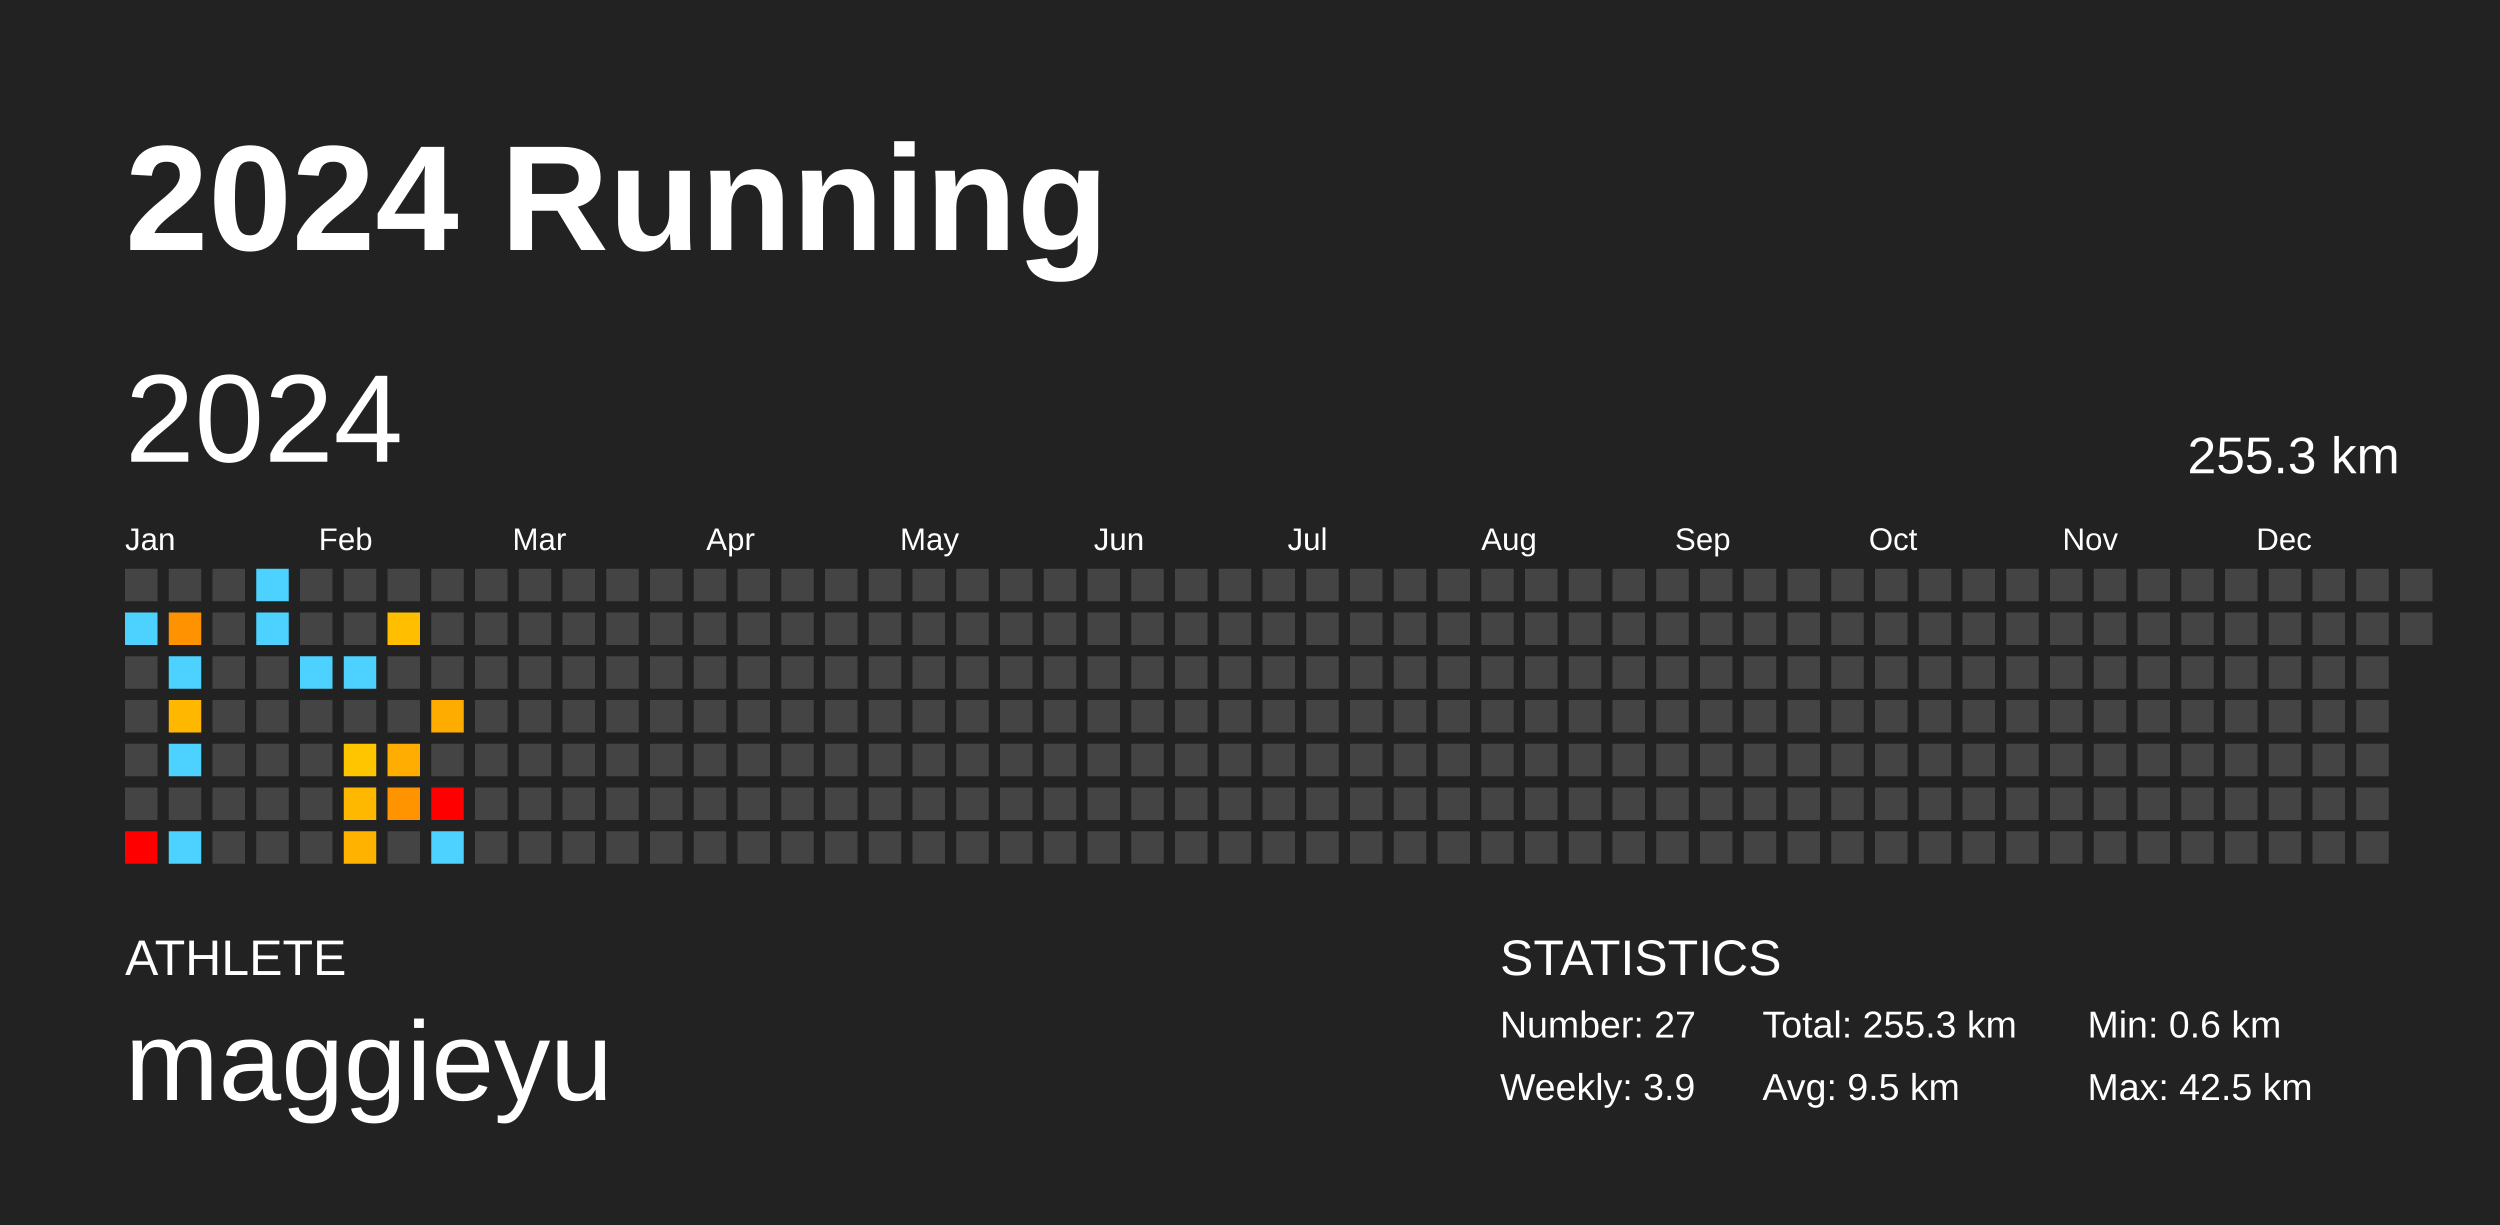
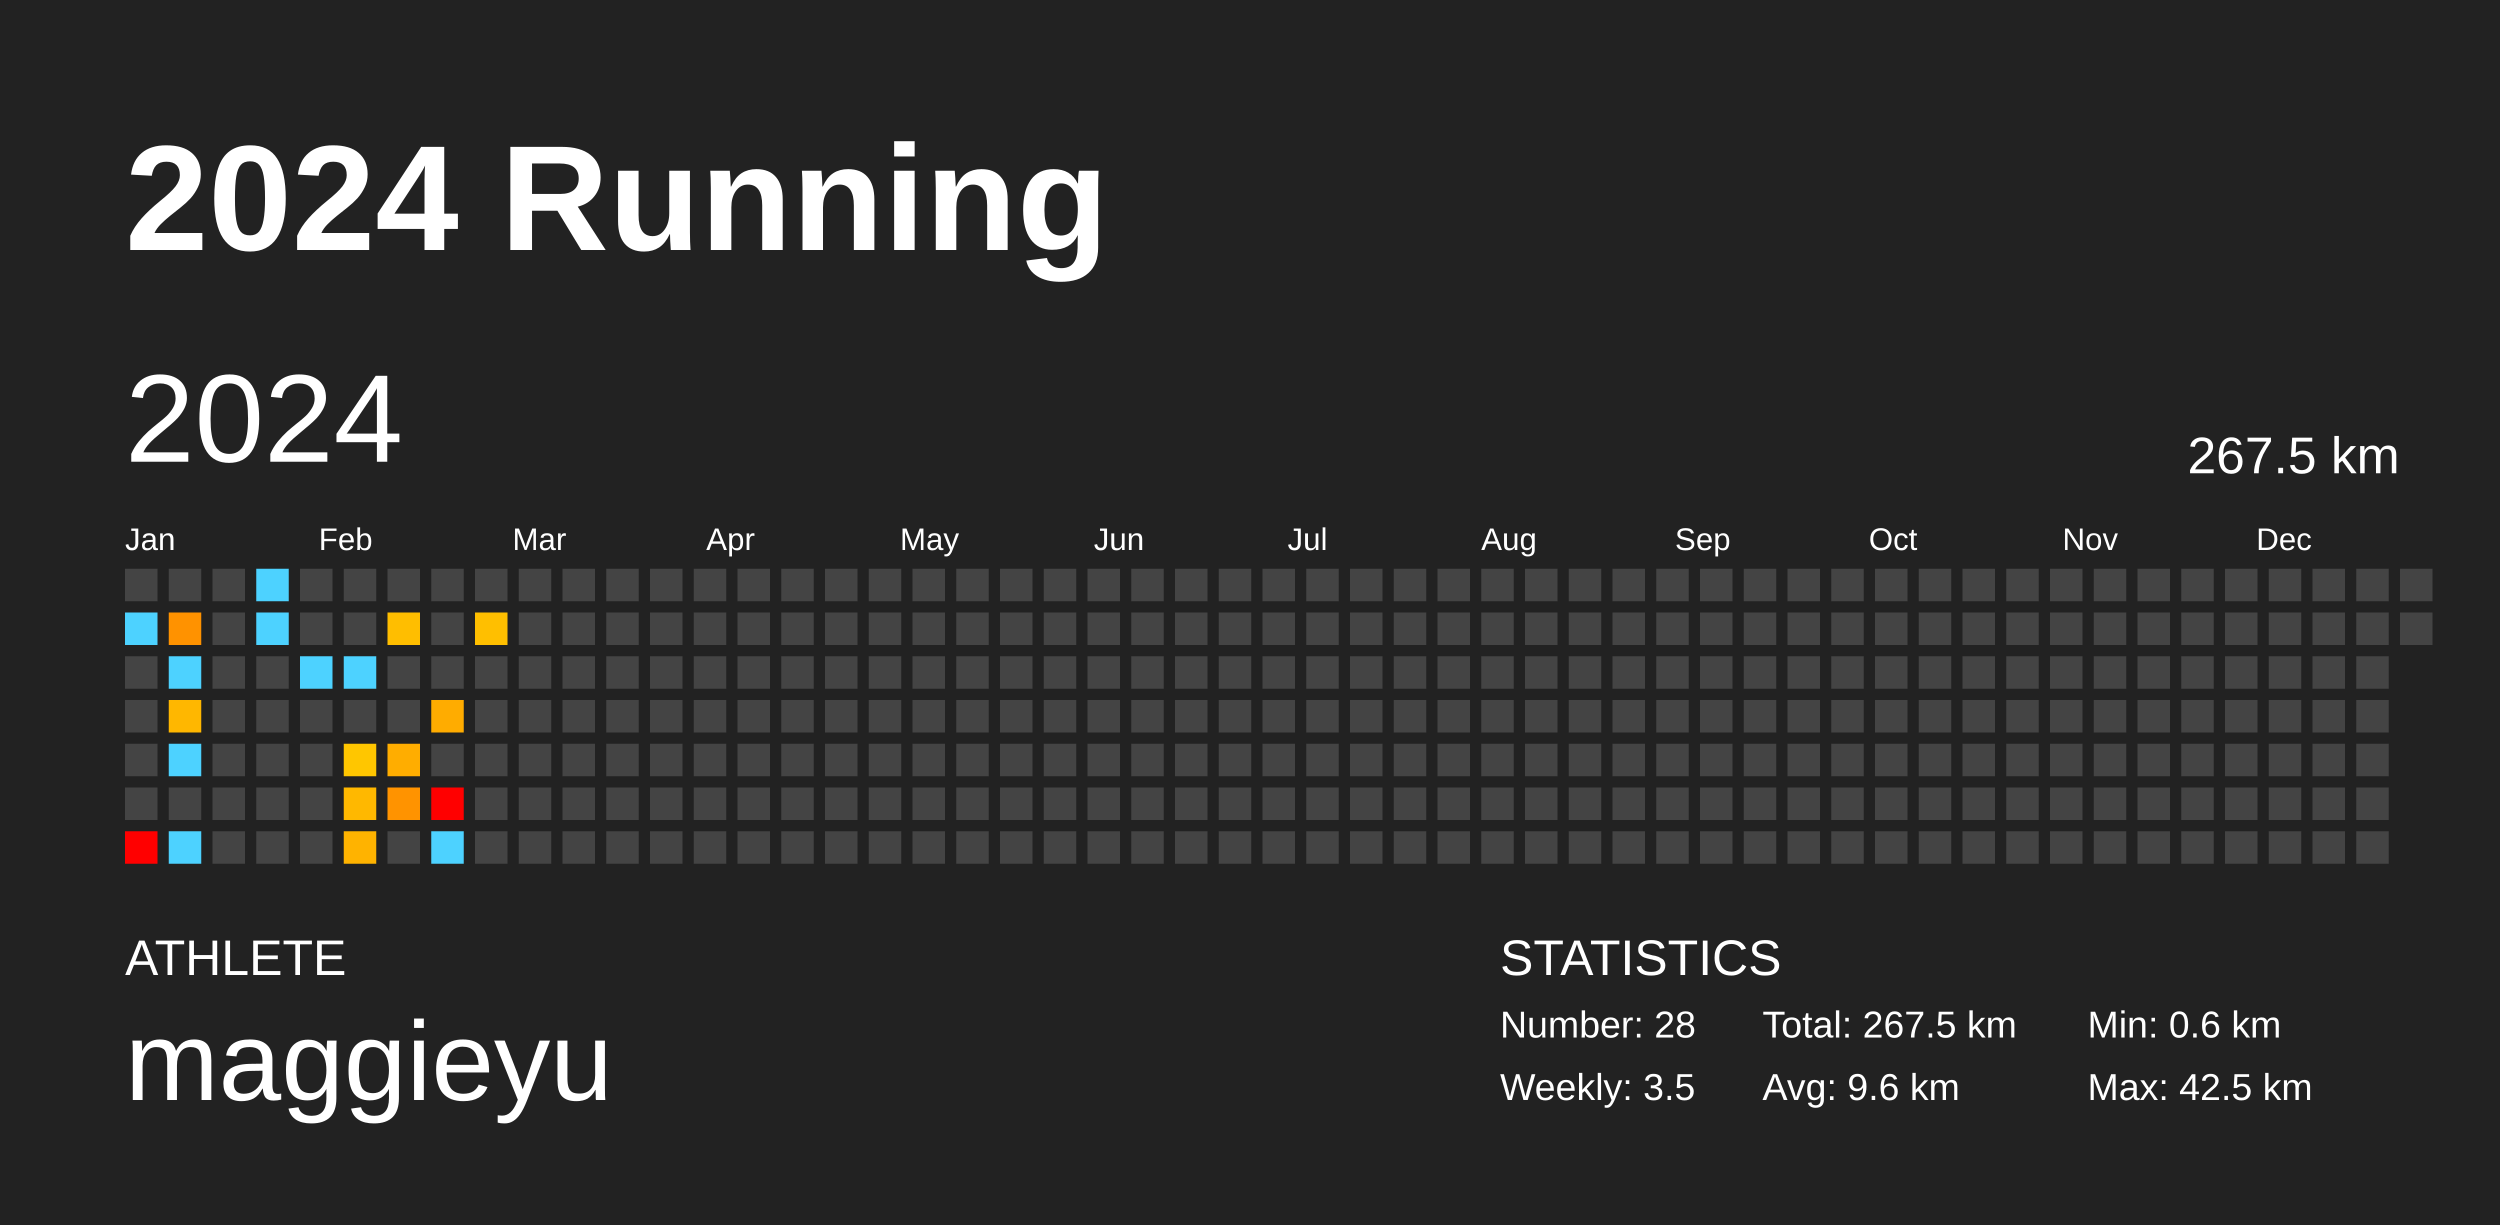
<svg xmlns="http://www.w3.org/2000/svg" baseProfile="full" height="98mm" version="1.1" viewBox="0,0,200,98" width="200mm">
  <defs />
  <rect fill="#222222" height="98" width="200" x="0" y="0" />
  <text fill="#FFFFFF" style="font-size:12px; font-family:Arial; font-weight:bold;" x="10" y="20">2024 Running</text>
  <text fill="#FFFFFF" style="font-size:4px; font-family:Arial" x="10" y="78">ATHLETE</text>
  <text fill="#FFFFFF" style="font-size:9px; font-family:Arial" x="10" y="88">maggieyu</text>
  <text fill="#FFFFFF" style="font-size:4px; font-family:Arial" x="120" y="78">STATISTICS</text>
-   <text fill="#FFFFFF" style="font-size:3px; font-family:Arial" x="120" y="83">Number: 27</text>
-   <text fill="#FFFFFF" style="font-size:3px; font-family:Arial" x="120" y="88">Weekly: 3.9</text>
-   <text fill="#FFFFFF" style="font-size:3px; font-family:Arial" x="141" y="83">Total: 255.3 km</text>
-   <text fill="#FFFFFF" style="font-size:3px; font-family:Arial" x="141" y="88">Avg: 9.5 km</text>
+   <text fill="#FFFFFF" style="font-size:3px; font-family:Arial" x="120" y="83">Number: 28</text>
+   <text fill="#FFFFFF" style="font-size:3px; font-family:Arial" x="120" y="88">Weekly: 3.5</text>
+   <text fill="#FFFFFF" style="font-size:3px; font-family:Arial" x="141" y="83">Total: 267.5 km</text>
+   <text fill="#FFFFFF" style="font-size:3px; font-family:Arial" x="141" y="88">Avg: 9.6 km</text>
  <text fill="#FFFFFF" style="font-size:3px; font-family:Arial" x="167" y="83">Min: 0.6 km</text>
  <text fill="#FFFFFF" style="font-size:3px; font-family:Arial" x="167" y="88">Max: 42.5 km</text>
  <text dominant-baseline="hanging" fill="#FFFFFF" style="font-size:10.0px; font-family:Arial;" x="10" y="30">2024</text>
-   <text dominant-baseline="hanging" fill="#FFFFFF" style="font-size:4.125px; font-family:Arial;" x="175" y="35">255.3 km</text>
+   <text dominant-baseline="hanging" fill="#FFFFFF" style="font-size:4.125px; font-family:Arial;" x="175" y="35">267.5 km</text>
  <text fill="#FFFFFF" style="font-size:2.5px; font-family:Arial" x="10.0" y="44">Jan</text>
  <text fill="#FFFFFF" style="font-size:2.5px; font-family:Arial" x="25.5" y="44">Feb</text>
  <text fill="#FFFFFF" style="font-size:2.5px; font-family:Arial" x="41.0" y="44">Mar</text>
  <text fill="#FFFFFF" style="font-size:2.5px; font-family:Arial" x="56.5" y="44">Apr</text>
  <text fill="#FFFFFF" style="font-size:2.5px; font-family:Arial" x="72.0" y="44">May</text>
  <text fill="#FFFFFF" style="font-size:2.5px; font-family:Arial" x="87.5" y="44">Jun</text>
  <text fill="#FFFFFF" style="font-size:2.5px; font-family:Arial" x="103.0" y="44">Jul</text>
  <text fill="#FFFFFF" style="font-size:2.5px; font-family:Arial" x="118.5" y="44">Aug</text>
  <text fill="#FFFFFF" style="font-size:2.5px; font-family:Arial" x="134.0" y="44">Sep</text>
  <text fill="#FFFFFF" style="font-size:2.5px; font-family:Arial" x="149.5" y="44">Oct</text>
  <text fill="#FFFFFF" style="font-size:2.5px; font-family:Arial" x="165.0" y="44">Nov</text>
  <text fill="#FFFFFF" style="font-size:2.5px; font-family:Arial" x="180.5" y="44">Dec</text>
  <rect fill="#444444" height="2.6" width="2.6" x="10.0" y="45.5" />
  <rect fill="#4dd2ff" height="2.6" width="2.6" x="10.0" y="49.0" />
  <rect fill="#444444" height="2.6" width="2.6" x="10.0" y="52.5" />
  <rect fill="#444444" height="2.6" width="2.6" x="10.0" y="56.0" />
  <rect fill="#444444" height="2.6" width="2.6" x="10.0" y="59.5" />
  <rect fill="#444444" height="2.6" width="2.6" x="10.0" y="63.0" />
  <rect fill="red" height="2.6" width="2.6" x="10.0" y="66.5" />
  <rect fill="#444444" height="2.6" width="2.6" x="13.5" y="45.5" />
  <rect fill="#ff9200" height="2.6" width="2.6" x="13.5" y="49.0" />
  <rect fill="#4dd2ff" height="2.6" width="2.6" x="13.5" y="52.5" />
  <rect fill="#ffb700" height="2.6" width="2.6" x="13.5" y="56.0" />
  <rect fill="#4dd2ff" height="2.6" width="2.6" x="13.5" y="59.5" />
  <rect fill="#444444" height="2.6" width="2.6" x="13.5" y="63.0" />
  <rect fill="#4dd2ff" height="2.6" width="2.6" x="13.5" y="66.5" />
  <rect fill="#444444" height="2.6" width="2.6" x="17.0" y="45.5" />
  <rect fill="#444444" height="2.6" width="2.6" x="17.0" y="49.0" />
  <rect fill="#444444" height="2.6" width="2.6" x="17.0" y="52.5" />
  <rect fill="#444444" height="2.6" width="2.6" x="17.0" y="56.0" />
  <rect fill="#444444" height="2.6" width="2.6" x="17.0" y="59.5" />
  <rect fill="#444444" height="2.6" width="2.6" x="17.0" y="63.0" />
  <rect fill="#444444" height="2.6" width="2.6" x="17.0" y="66.5" />
  <rect fill="#4dd2ff" height="2.6" width="2.6" x="20.5" y="45.5" />
  <rect fill="#4dd2ff" height="2.6" width="2.6" x="20.5" y="49.0" />
  <rect fill="#444444" height="2.6" width="2.6" x="20.5" y="52.5" />
  <rect fill="#444444" height="2.6" width="2.6" x="20.5" y="56.0" />
  <rect fill="#444444" height="2.6" width="2.6" x="20.5" y="59.5" />
  <rect fill="#444444" height="2.6" width="2.6" x="20.5" y="63.0" />
  <rect fill="#444444" height="2.6" width="2.6" x="20.5" y="66.5" />
  <rect fill="#444444" height="2.6" width="2.6" x="24.0" y="45.5" />
  <rect fill="#444444" height="2.6" width="2.6" x="24.0" y="49.0" />
  <rect fill="#4dd2ff" height="2.6" width="2.6" x="24.0" y="52.5" />
  <rect fill="#444444" height="2.6" width="2.6" x="24.0" y="56.0" />
  <rect fill="#444444" height="2.6" width="2.6" x="24.0" y="59.5" />
  <rect fill="#444444" height="2.6" width="2.6" x="24.0" y="63.0" />
  <rect fill="#444444" height="2.6" width="2.6" x="24.0" y="66.5" />
  <rect fill="#444444" height="2.6" width="2.6" x="27.5" y="45.5" />
  <rect fill="#444444" height="2.6" width="2.6" x="27.5" y="49.0" />
  <rect fill="#4dd2ff" height="2.6" width="2.6" x="27.5" y="52.5" />
  <rect fill="#444444" height="2.6" width="2.6" x="27.5" y="56.0" />
  <rect fill="#ffc600" height="2.6" width="2.6" x="27.5" y="59.5" />
  <rect fill="#ffb800" height="2.6" width="2.6" x="27.5" y="63.0" />
  <rect fill="#ffb300" height="2.6" width="2.6" x="27.5" y="66.5" />
  <rect fill="#444444" height="2.6" width="2.6" x="31.0" y="45.5" />
  <rect fill="#ffbe00" height="2.6" width="2.6" x="31.0" y="49.0" />
  <rect fill="#444444" height="2.6" width="2.6" x="31.0" y="52.5" />
  <rect fill="#444444" height="2.6" width="2.6" x="31.0" y="56.0" />
  <rect fill="#ffad00" height="2.6" width="2.6" x="31.0" y="59.5" />
  <rect fill="#ff9300" height="2.6" width="2.6" x="31.0" y="63.0" />
  <rect fill="#444444" height="2.6" width="2.6" x="31.0" y="66.5" />
  <rect fill="#444444" height="2.6" width="2.6" x="34.5" y="45.5" />
  <rect fill="#444444" height="2.6" width="2.6" x="34.5" y="49.0" />
  <rect fill="#444444" height="2.6" width="2.6" x="34.5" y="52.5" />
  <rect fill="#ffac00" height="2.6" width="2.6" x="34.5" y="56.0" />
  <rect fill="#444444" height="2.6" width="2.6" x="34.5" y="59.5" />
  <rect fill="red" height="2.6" width="2.6" x="34.5" y="63.0" />
  <rect fill="#4dd2ff" height="2.6" width="2.6" x="34.5" y="66.5" />
  <rect fill="#444444" height="2.6" width="2.6" x="38.0" y="45.5" />
-   <rect fill="#444444" height="2.6" width="2.6" x="38.0" y="49.0" />
+   <rect fill="#ffbf00" height="2.6" width="2.6" x="38.0" y="49.0" />
  <rect fill="#444444" height="2.6" width="2.6" x="38.0" y="52.5" />
  <rect fill="#444444" height="2.6" width="2.6" x="38.0" y="56.0" />
  <rect fill="#444444" height="2.6" width="2.6" x="38.0" y="59.5" />
  <rect fill="#444444" height="2.6" width="2.6" x="38.0" y="63.0" />
  <rect fill="#444444" height="2.6" width="2.6" x="38.0" y="66.5" />
  <rect fill="#444444" height="2.6" width="2.6" x="41.5" y="45.5" />
  <rect fill="#444444" height="2.6" width="2.6" x="41.5" y="49.0" />
  <rect fill="#444444" height="2.6" width="2.6" x="41.5" y="52.5" />
  <rect fill="#444444" height="2.6" width="2.6" x="41.5" y="56.0" />
  <rect fill="#444444" height="2.6" width="2.6" x="41.5" y="59.5" />
  <rect fill="#444444" height="2.6" width="2.6" x="41.5" y="63.0" />
  <rect fill="#444444" height="2.6" width="2.6" x="41.5" y="66.5" />
  <rect fill="#444444" height="2.6" width="2.6" x="45.0" y="45.5" />
  <rect fill="#444444" height="2.6" width="2.6" x="45.0" y="49.0" />
  <rect fill="#444444" height="2.6" width="2.6" x="45.0" y="52.5" />
  <rect fill="#444444" height="2.6" width="2.6" x="45.0" y="56.0" />
  <rect fill="#444444" height="2.6" width="2.6" x="45.0" y="59.5" />
  <rect fill="#444444" height="2.6" width="2.6" x="45.0" y="63.0" />
  <rect fill="#444444" height="2.6" width="2.6" x="45.0" y="66.5" />
  <rect fill="#444444" height="2.6" width="2.6" x="48.5" y="45.5" />
  <rect fill="#444444" height="2.6" width="2.6" x="48.5" y="49.0" />
  <rect fill="#444444" height="2.6" width="2.6" x="48.5" y="52.5" />
  <rect fill="#444444" height="2.6" width="2.6" x="48.5" y="56.0" />
  <rect fill="#444444" height="2.6" width="2.6" x="48.5" y="59.5" />
  <rect fill="#444444" height="2.6" width="2.6" x="48.5" y="63.0" />
  <rect fill="#444444" height="2.6" width="2.6" x="48.5" y="66.5" />
  <rect fill="#444444" height="2.6" width="2.6" x="52.0" y="45.5" />
  <rect fill="#444444" height="2.6" width="2.6" x="52.0" y="49.0" />
  <rect fill="#444444" height="2.6" width="2.6" x="52.0" y="52.5" />
  <rect fill="#444444" height="2.6" width="2.6" x="52.0" y="56.0" />
  <rect fill="#444444" height="2.6" width="2.6" x="52.0" y="59.5" />
  <rect fill="#444444" height="2.6" width="2.6" x="52.0" y="63.0" />
  <rect fill="#444444" height="2.6" width="2.6" x="52.0" y="66.5" />
  <rect fill="#444444" height="2.6" width="2.6" x="55.5" y="45.5" />
  <rect fill="#444444" height="2.6" width="2.6" x="55.5" y="49.0" />
  <rect fill="#444444" height="2.6" width="2.6" x="55.5" y="52.5" />
  <rect fill="#444444" height="2.6" width="2.6" x="55.5" y="56.0" />
  <rect fill="#444444" height="2.6" width="2.6" x="55.5" y="59.5" />
  <rect fill="#444444" height="2.6" width="2.6" x="55.5" y="63.0" />
  <rect fill="#444444" height="2.6" width="2.6" x="55.5" y="66.5" />
  <rect fill="#444444" height="2.6" width="2.6" x="59.0" y="45.5" />
  <rect fill="#444444" height="2.6" width="2.6" x="59.0" y="49.0" />
  <rect fill="#444444" height="2.6" width="2.6" x="59.0" y="52.5" />
  <rect fill="#444444" height="2.6" width="2.6" x="59.0" y="56.0" />
  <rect fill="#444444" height="2.6" width="2.6" x="59.0" y="59.5" />
  <rect fill="#444444" height="2.6" width="2.6" x="59.0" y="63.0" />
  <rect fill="#444444" height="2.6" width="2.6" x="59.0" y="66.5" />
  <rect fill="#444444" height="2.6" width="2.6" x="62.5" y="45.5" />
  <rect fill="#444444" height="2.6" width="2.6" x="62.5" y="49.0" />
  <rect fill="#444444" height="2.6" width="2.6" x="62.5" y="52.5" />
  <rect fill="#444444" height="2.6" width="2.6" x="62.5" y="56.0" />
  <rect fill="#444444" height="2.6" width="2.6" x="62.5" y="59.5" />
  <rect fill="#444444" height="2.6" width="2.6" x="62.5" y="63.0" />
  <rect fill="#444444" height="2.6" width="2.6" x="62.5" y="66.5" />
  <rect fill="#444444" height="2.6" width="2.6" x="66.0" y="45.5" />
  <rect fill="#444444" height="2.6" width="2.6" x="66.0" y="49.0" />
  <rect fill="#444444" height="2.6" width="2.6" x="66.0" y="52.5" />
  <rect fill="#444444" height="2.6" width="2.6" x="66.0" y="56.0" />
  <rect fill="#444444" height="2.6" width="2.6" x="66.0" y="59.5" />
  <rect fill="#444444" height="2.6" width="2.6" x="66.0" y="63.0" />
  <rect fill="#444444" height="2.6" width="2.6" x="66.0" y="66.5" />
  <rect fill="#444444" height="2.6" width="2.6" x="69.5" y="45.5" />
  <rect fill="#444444" height="2.6" width="2.6" x="69.5" y="49.0" />
  <rect fill="#444444" height="2.6" width="2.6" x="69.5" y="52.5" />
  <rect fill="#444444" height="2.6" width="2.6" x="69.5" y="56.0" />
  <rect fill="#444444" height="2.6" width="2.6" x="69.5" y="59.5" />
  <rect fill="#444444" height="2.6" width="2.6" x="69.5" y="63.0" />
  <rect fill="#444444" height="2.6" width="2.6" x="69.5" y="66.5" />
  <rect fill="#444444" height="2.6" width="2.6" x="73.0" y="45.5" />
  <rect fill="#444444" height="2.6" width="2.6" x="73.0" y="49.0" />
  <rect fill="#444444" height="2.6" width="2.6" x="73.0" y="52.5" />
  <rect fill="#444444" height="2.6" width="2.6" x="73.0" y="56.0" />
  <rect fill="#444444" height="2.6" width="2.6" x="73.0" y="59.5" />
  <rect fill="#444444" height="2.6" width="2.6" x="73.0" y="63.0" />
  <rect fill="#444444" height="2.6" width="2.6" x="73.0" y="66.5" />
  <rect fill="#444444" height="2.6" width="2.6" x="76.5" y="45.5" />
  <rect fill="#444444" height="2.6" width="2.6" x="76.5" y="49.0" />
  <rect fill="#444444" height="2.6" width="2.6" x="76.5" y="52.5" />
  <rect fill="#444444" height="2.6" width="2.6" x="76.5" y="56.0" />
  <rect fill="#444444" height="2.6" width="2.6" x="76.5" y="59.5" />
  <rect fill="#444444" height="2.6" width="2.6" x="76.5" y="63.0" />
  <rect fill="#444444" height="2.6" width="2.6" x="76.5" y="66.5" />
  <rect fill="#444444" height="2.6" width="2.6" x="80.0" y="45.5" />
  <rect fill="#444444" height="2.6" width="2.6" x="80.0" y="49.0" />
  <rect fill="#444444" height="2.6" width="2.6" x="80.0" y="52.5" />
  <rect fill="#444444" height="2.6" width="2.6" x="80.0" y="56.0" />
  <rect fill="#444444" height="2.6" width="2.6" x="80.0" y="59.5" />
  <rect fill="#444444" height="2.6" width="2.6" x="80.0" y="63.0" />
  <rect fill="#444444" height="2.6" width="2.6" x="80.0" y="66.5" />
  <rect fill="#444444" height="2.6" width="2.6" x="83.5" y="45.5" />
  <rect fill="#444444" height="2.6" width="2.6" x="83.5" y="49.0" />
  <rect fill="#444444" height="2.6" width="2.6" x="83.5" y="52.5" />
  <rect fill="#444444" height="2.6" width="2.6" x="83.5" y="56.0" />
  <rect fill="#444444" height="2.6" width="2.6" x="83.5" y="59.5" />
  <rect fill="#444444" height="2.6" width="2.6" x="83.5" y="63.0" />
  <rect fill="#444444" height="2.6" width="2.6" x="83.5" y="66.5" />
  <rect fill="#444444" height="2.6" width="2.6" x="87.0" y="45.5" />
  <rect fill="#444444" height="2.6" width="2.6" x="87.0" y="49.0" />
  <rect fill="#444444" height="2.6" width="2.6" x="87.0" y="52.5" />
  <rect fill="#444444" height="2.6" width="2.6" x="87.0" y="56.0" />
  <rect fill="#444444" height="2.6" width="2.6" x="87.0" y="59.5" />
  <rect fill="#444444" height="2.6" width="2.6" x="87.0" y="63.0" />
  <rect fill="#444444" height="2.6" width="2.6" x="87.0" y="66.5" />
  <rect fill="#444444" height="2.6" width="2.6" x="90.5" y="45.5" />
  <rect fill="#444444" height="2.6" width="2.6" x="90.5" y="49.0" />
  <rect fill="#444444" height="2.6" width="2.6" x="90.5" y="52.5" />
  <rect fill="#444444" height="2.6" width="2.6" x="90.5" y="56.0" />
  <rect fill="#444444" height="2.6" width="2.6" x="90.5" y="59.5" />
  <rect fill="#444444" height="2.6" width="2.6" x="90.5" y="63.0" />
  <rect fill="#444444" height="2.6" width="2.6" x="90.5" y="66.5" />
  <rect fill="#444444" height="2.6" width="2.6" x="94.0" y="45.5" />
  <rect fill="#444444" height="2.6" width="2.6" x="94.0" y="49.0" />
  <rect fill="#444444" height="2.6" width="2.6" x="94.0" y="52.5" />
  <rect fill="#444444" height="2.6" width="2.6" x="94.0" y="56.0" />
  <rect fill="#444444" height="2.6" width="2.6" x="94.0" y="59.5" />
  <rect fill="#444444" height="2.6" width="2.6" x="94.0" y="63.0" />
  <rect fill="#444444" height="2.6" width="2.6" x="94.0" y="66.5" />
  <rect fill="#444444" height="2.6" width="2.6" x="97.5" y="45.5" />
  <rect fill="#444444" height="2.6" width="2.6" x="97.5" y="49.0" />
  <rect fill="#444444" height="2.6" width="2.6" x="97.5" y="52.5" />
  <rect fill="#444444" height="2.6" width="2.6" x="97.5" y="56.0" />
  <rect fill="#444444" height="2.6" width="2.6" x="97.5" y="59.5" />
  <rect fill="#444444" height="2.6" width="2.6" x="97.5" y="63.0" />
  <rect fill="#444444" height="2.6" width="2.6" x="97.5" y="66.5" />
  <rect fill="#444444" height="2.6" width="2.6" x="101.0" y="45.5" />
  <rect fill="#444444" height="2.6" width="2.6" x="101.0" y="49.0" />
  <rect fill="#444444" height="2.6" width="2.6" x="101.0" y="52.5" />
  <rect fill="#444444" height="2.6" width="2.6" x="101.0" y="56.0" />
  <rect fill="#444444" height="2.6" width="2.6" x="101.0" y="59.5" />
  <rect fill="#444444" height="2.6" width="2.6" x="101.0" y="63.0" />
  <rect fill="#444444" height="2.6" width="2.6" x="101.0" y="66.5" />
  <rect fill="#444444" height="2.6" width="2.6" x="104.5" y="45.5" />
  <rect fill="#444444" height="2.6" width="2.6" x="104.5" y="49.0" />
  <rect fill="#444444" height="2.6" width="2.6" x="104.5" y="52.5" />
  <rect fill="#444444" height="2.6" width="2.6" x="104.5" y="56.0" />
  <rect fill="#444444" height="2.6" width="2.6" x="104.5" y="59.5" />
  <rect fill="#444444" height="2.6" width="2.6" x="104.5" y="63.0" />
  <rect fill="#444444" height="2.6" width="2.6" x="104.5" y="66.5" />
  <rect fill="#444444" height="2.6" width="2.6" x="108.0" y="45.5" />
  <rect fill="#444444" height="2.6" width="2.6" x="108.0" y="49.0" />
  <rect fill="#444444" height="2.6" width="2.6" x="108.0" y="52.5" />
  <rect fill="#444444" height="2.6" width="2.6" x="108.0" y="56.0" />
  <rect fill="#444444" height="2.6" width="2.6" x="108.0" y="59.5" />
  <rect fill="#444444" height="2.6" width="2.6" x="108.0" y="63.0" />
  <rect fill="#444444" height="2.6" width="2.6" x="108.0" y="66.5" />
  <rect fill="#444444" height="2.6" width="2.6" x="111.5" y="45.5" />
  <rect fill="#444444" height="2.6" width="2.6" x="111.5" y="49.0" />
  <rect fill="#444444" height="2.6" width="2.6" x="111.5" y="52.5" />
  <rect fill="#444444" height="2.6" width="2.6" x="111.5" y="56.0" />
  <rect fill="#444444" height="2.6" width="2.6" x="111.5" y="59.5" />
  <rect fill="#444444" height="2.6" width="2.6" x="111.5" y="63.0" />
  <rect fill="#444444" height="2.6" width="2.6" x="111.5" y="66.5" />
  <rect fill="#444444" height="2.6" width="2.6" x="115.0" y="45.5" />
  <rect fill="#444444" height="2.6" width="2.6" x="115.0" y="49.0" />
  <rect fill="#444444" height="2.6" width="2.6" x="115.0" y="52.5" />
  <rect fill="#444444" height="2.6" width="2.6" x="115.0" y="56.0" />
  <rect fill="#444444" height="2.6" width="2.6" x="115.0" y="59.5" />
  <rect fill="#444444" height="2.6" width="2.6" x="115.0" y="63.0" />
  <rect fill="#444444" height="2.6" width="2.6" x="115.0" y="66.5" />
  <rect fill="#444444" height="2.6" width="2.6" x="118.5" y="45.5" />
  <rect fill="#444444" height="2.6" width="2.6" x="118.5" y="49.0" />
  <rect fill="#444444" height="2.6" width="2.6" x="118.5" y="52.5" />
  <rect fill="#444444" height="2.6" width="2.6" x="118.5" y="56.0" />
  <rect fill="#444444" height="2.6" width="2.6" x="118.5" y="59.5" />
  <rect fill="#444444" height="2.6" width="2.6" x="118.5" y="63.0" />
  <rect fill="#444444" height="2.6" width="2.6" x="118.5" y="66.5" />
  <rect fill="#444444" height="2.6" width="2.6" x="122.0" y="45.5" />
  <rect fill="#444444" height="2.6" width="2.6" x="122.0" y="49.0" />
  <rect fill="#444444" height="2.6" width="2.6" x="122.0" y="52.5" />
  <rect fill="#444444" height="2.6" width="2.6" x="122.0" y="56.0" />
  <rect fill="#444444" height="2.6" width="2.6" x="122.0" y="59.5" />
  <rect fill="#444444" height="2.6" width="2.6" x="122.0" y="63.0" />
  <rect fill="#444444" height="2.6" width="2.6" x="122.0" y="66.5" />
  <rect fill="#444444" height="2.6" width="2.6" x="125.5" y="45.5" />
  <rect fill="#444444" height="2.6" width="2.6" x="125.5" y="49.0" />
  <rect fill="#444444" height="2.6" width="2.6" x="125.5" y="52.5" />
  <rect fill="#444444" height="2.6" width="2.6" x="125.5" y="56.0" />
  <rect fill="#444444" height="2.6" width="2.6" x="125.5" y="59.5" />
  <rect fill="#444444" height="2.6" width="2.6" x="125.5" y="63.0" />
  <rect fill="#444444" height="2.6" width="2.6" x="125.5" y="66.5" />
  <rect fill="#444444" height="2.6" width="2.6" x="129.0" y="45.5" />
  <rect fill="#444444" height="2.6" width="2.6" x="129.0" y="49.0" />
  <rect fill="#444444" height="2.6" width="2.6" x="129.0" y="52.5" />
  <rect fill="#444444" height="2.6" width="2.6" x="129.0" y="56.0" />
  <rect fill="#444444" height="2.6" width="2.6" x="129.0" y="59.5" />
  <rect fill="#444444" height="2.6" width="2.6" x="129.0" y="63.0" />
  <rect fill="#444444" height="2.6" width="2.6" x="129.0" y="66.5" />
  <rect fill="#444444" height="2.6" width="2.6" x="132.5" y="45.5" />
  <rect fill="#444444" height="2.6" width="2.6" x="132.5" y="49.0" />
  <rect fill="#444444" height="2.6" width="2.6" x="132.5" y="52.5" />
  <rect fill="#444444" height="2.6" width="2.6" x="132.5" y="56.0" />
  <rect fill="#444444" height="2.6" width="2.6" x="132.5" y="59.5" />
  <rect fill="#444444" height="2.6" width="2.6" x="132.5" y="63.0" />
  <rect fill="#444444" height="2.6" width="2.6" x="132.5" y="66.5" />
  <rect fill="#444444" height="2.6" width="2.6" x="136.0" y="45.5" />
  <rect fill="#444444" height="2.6" width="2.6" x="136.0" y="49.0" />
  <rect fill="#444444" height="2.6" width="2.6" x="136.0" y="52.5" />
  <rect fill="#444444" height="2.6" width="2.6" x="136.0" y="56.0" />
  <rect fill="#444444" height="2.6" width="2.6" x="136.0" y="59.5" />
  <rect fill="#444444" height="2.6" width="2.6" x="136.0" y="63.0" />
  <rect fill="#444444" height="2.6" width="2.6" x="136.0" y="66.5" />
  <rect fill="#444444" height="2.6" width="2.6" x="139.5" y="45.5" />
  <rect fill="#444444" height="2.6" width="2.6" x="139.5" y="49.0" />
  <rect fill="#444444" height="2.6" width="2.6" x="139.5" y="52.5" />
  <rect fill="#444444" height="2.6" width="2.6" x="139.5" y="56.0" />
  <rect fill="#444444" height="2.6" width="2.6" x="139.5" y="59.5" />
  <rect fill="#444444" height="2.6" width="2.6" x="139.5" y="63.0" />
  <rect fill="#444444" height="2.6" width="2.6" x="139.5" y="66.5" />
  <rect fill="#444444" height="2.6" width="2.6" x="143.0" y="45.5" />
  <rect fill="#444444" height="2.6" width="2.6" x="143.0" y="49.0" />
  <rect fill="#444444" height="2.6" width="2.6" x="143.0" y="52.5" />
  <rect fill="#444444" height="2.6" width="2.6" x="143.0" y="56.0" />
  <rect fill="#444444" height="2.6" width="2.6" x="143.0" y="59.5" />
  <rect fill="#444444" height="2.6" width="2.6" x="143.0" y="63.0" />
  <rect fill="#444444" height="2.6" width="2.6" x="143.0" y="66.5" />
  <rect fill="#444444" height="2.6" width="2.6" x="146.5" y="45.5" />
  <rect fill="#444444" height="2.6" width="2.6" x="146.5" y="49.0" />
  <rect fill="#444444" height="2.6" width="2.6" x="146.5" y="52.5" />
  <rect fill="#444444" height="2.6" width="2.6" x="146.5" y="56.0" />
  <rect fill="#444444" height="2.6" width="2.6" x="146.5" y="59.5" />
  <rect fill="#444444" height="2.6" width="2.6" x="146.5" y="63.0" />
  <rect fill="#444444" height="2.6" width="2.6" x="146.5" y="66.5" />
  <rect fill="#444444" height="2.6" width="2.6" x="150.0" y="45.5" />
  <rect fill="#444444" height="2.6" width="2.6" x="150.0" y="49.0" />
  <rect fill="#444444" height="2.6" width="2.6" x="150.0" y="52.5" />
  <rect fill="#444444" height="2.6" width="2.6" x="150.0" y="56.0" />
  <rect fill="#444444" height="2.6" width="2.6" x="150.0" y="59.5" />
  <rect fill="#444444" height="2.6" width="2.6" x="150.0" y="63.0" />
  <rect fill="#444444" height="2.6" width="2.6" x="150.0" y="66.5" />
  <rect fill="#444444" height="2.6" width="2.6" x="153.5" y="45.5" />
  <rect fill="#444444" height="2.6" width="2.6" x="153.5" y="49.0" />
  <rect fill="#444444" height="2.6" width="2.6" x="153.5" y="52.5" />
  <rect fill="#444444" height="2.6" width="2.6" x="153.5" y="56.0" />
  <rect fill="#444444" height="2.6" width="2.6" x="153.5" y="59.5" />
  <rect fill="#444444" height="2.6" width="2.6" x="153.5" y="63.0" />
  <rect fill="#444444" height="2.6" width="2.6" x="153.5" y="66.5" />
  <rect fill="#444444" height="2.6" width="2.6" x="157.0" y="45.5" />
  <rect fill="#444444" height="2.6" width="2.6" x="157.0" y="49.0" />
  <rect fill="#444444" height="2.6" width="2.6" x="157.0" y="52.5" />
  <rect fill="#444444" height="2.6" width="2.6" x="157.0" y="56.0" />
  <rect fill="#444444" height="2.6" width="2.6" x="157.0" y="59.5" />
  <rect fill="#444444" height="2.6" width="2.6" x="157.0" y="63.0" />
  <rect fill="#444444" height="2.6" width="2.6" x="157.0" y="66.5" />
  <rect fill="#444444" height="2.6" width="2.6" x="160.5" y="45.5" />
  <rect fill="#444444" height="2.6" width="2.6" x="160.5" y="49.0" />
  <rect fill="#444444" height="2.6" width="2.6" x="160.5" y="52.5" />
  <rect fill="#444444" height="2.6" width="2.6" x="160.5" y="56.0" />
  <rect fill="#444444" height="2.6" width="2.6" x="160.5" y="59.5" />
  <rect fill="#444444" height="2.6" width="2.6" x="160.5" y="63.0" />
  <rect fill="#444444" height="2.6" width="2.6" x="160.5" y="66.5" />
  <rect fill="#444444" height="2.6" width="2.6" x="164.0" y="45.5" />
  <rect fill="#444444" height="2.6" width="2.6" x="164.0" y="49.0" />
  <rect fill="#444444" height="2.6" width="2.6" x="164.0" y="52.5" />
  <rect fill="#444444" height="2.6" width="2.6" x="164.0" y="56.0" />
  <rect fill="#444444" height="2.6" width="2.6" x="164.0" y="59.5" />
  <rect fill="#444444" height="2.6" width="2.6" x="164.0" y="63.0" />
  <rect fill="#444444" height="2.6" width="2.6" x="164.0" y="66.5" />
  <rect fill="#444444" height="2.6" width="2.6" x="167.5" y="45.5" />
  <rect fill="#444444" height="2.6" width="2.6" x="167.5" y="49.0" />
  <rect fill="#444444" height="2.6" width="2.6" x="167.5" y="52.5" />
  <rect fill="#444444" height="2.6" width="2.6" x="167.5" y="56.0" />
  <rect fill="#444444" height="2.6" width="2.6" x="167.5" y="59.5" />
  <rect fill="#444444" height="2.6" width="2.6" x="167.5" y="63.0" />
  <rect fill="#444444" height="2.6" width="2.6" x="167.5" y="66.5" />
  <rect fill="#444444" height="2.6" width="2.6" x="171.0" y="45.5" />
  <rect fill="#444444" height="2.6" width="2.6" x="171.0" y="49.0" />
  <rect fill="#444444" height="2.6" width="2.6" x="171.0" y="52.5" />
  <rect fill="#444444" height="2.6" width="2.6" x="171.0" y="56.0" />
  <rect fill="#444444" height="2.6" width="2.6" x="171.0" y="59.5" />
  <rect fill="#444444" height="2.6" width="2.6" x="171.0" y="63.0" />
  <rect fill="#444444" height="2.6" width="2.6" x="171.0" y="66.5" />
  <rect fill="#444444" height="2.6" width="2.6" x="174.5" y="45.5" />
  <rect fill="#444444" height="2.6" width="2.6" x="174.5" y="49.0" />
  <rect fill="#444444" height="2.6" width="2.6" x="174.5" y="52.5" />
  <rect fill="#444444" height="2.6" width="2.6" x="174.5" y="56.0" />
  <rect fill="#444444" height="2.6" width="2.6" x="174.5" y="59.5" />
  <rect fill="#444444" height="2.6" width="2.6" x="174.5" y="63.0" />
  <rect fill="#444444" height="2.6" width="2.6" x="174.5" y="66.5" />
  <rect fill="#444444" height="2.6" width="2.6" x="178.0" y="45.5" />
  <rect fill="#444444" height="2.6" width="2.6" x="178.0" y="49.0" />
  <rect fill="#444444" height="2.6" width="2.6" x="178.0" y="52.5" />
  <rect fill="#444444" height="2.6" width="2.6" x="178.0" y="56.0" />
  <rect fill="#444444" height="2.6" width="2.6" x="178.0" y="59.5" />
  <rect fill="#444444" height="2.6" width="2.6" x="178.0" y="63.0" />
  <rect fill="#444444" height="2.6" width="2.6" x="178.0" y="66.5" />
  <rect fill="#444444" height="2.6" width="2.6" x="181.5" y="45.5" />
  <rect fill="#444444" height="2.6" width="2.6" x="181.5" y="49.0" />
  <rect fill="#444444" height="2.6" width="2.6" x="181.5" y="52.5" />
  <rect fill="#444444" height="2.6" width="2.6" x="181.5" y="56.0" />
  <rect fill="#444444" height="2.6" width="2.6" x="181.5" y="59.5" />
  <rect fill="#444444" height="2.6" width="2.6" x="181.5" y="63.0" />
  <rect fill="#444444" height="2.6" width="2.6" x="181.5" y="66.5" />
  <rect fill="#444444" height="2.6" width="2.6" x="185.0" y="45.5" />
  <rect fill="#444444" height="2.6" width="2.6" x="185.0" y="49.0" />
  <rect fill="#444444" height="2.6" width="2.6" x="185.0" y="52.5" />
  <rect fill="#444444" height="2.6" width="2.6" x="185.0" y="56.0" />
  <rect fill="#444444" height="2.6" width="2.6" x="185.0" y="59.5" />
  <rect fill="#444444" height="2.6" width="2.6" x="185.0" y="63.0" />
  <rect fill="#444444" height="2.6" width="2.6" x="185.0" y="66.5" />
  <rect fill="#444444" height="2.6" width="2.6" x="188.5" y="45.5" />
  <rect fill="#444444" height="2.6" width="2.6" x="188.5" y="49.0" />
  <rect fill="#444444" height="2.6" width="2.6" x="188.5" y="52.5" />
  <rect fill="#444444" height="2.6" width="2.6" x="188.5" y="56.0" />
  <rect fill="#444444" height="2.6" width="2.6" x="188.5" y="59.5" />
  <rect fill="#444444" height="2.6" width="2.6" x="188.5" y="63.0" />
  <rect fill="#444444" height="2.6" width="2.6" x="188.5" y="66.5" />
  <rect fill="#444444" height="2.6" width="2.6" x="192.0" y="45.5" />
  <rect fill="#444444" height="2.6" width="2.6" x="192.0" y="49.0" />
</svg>
